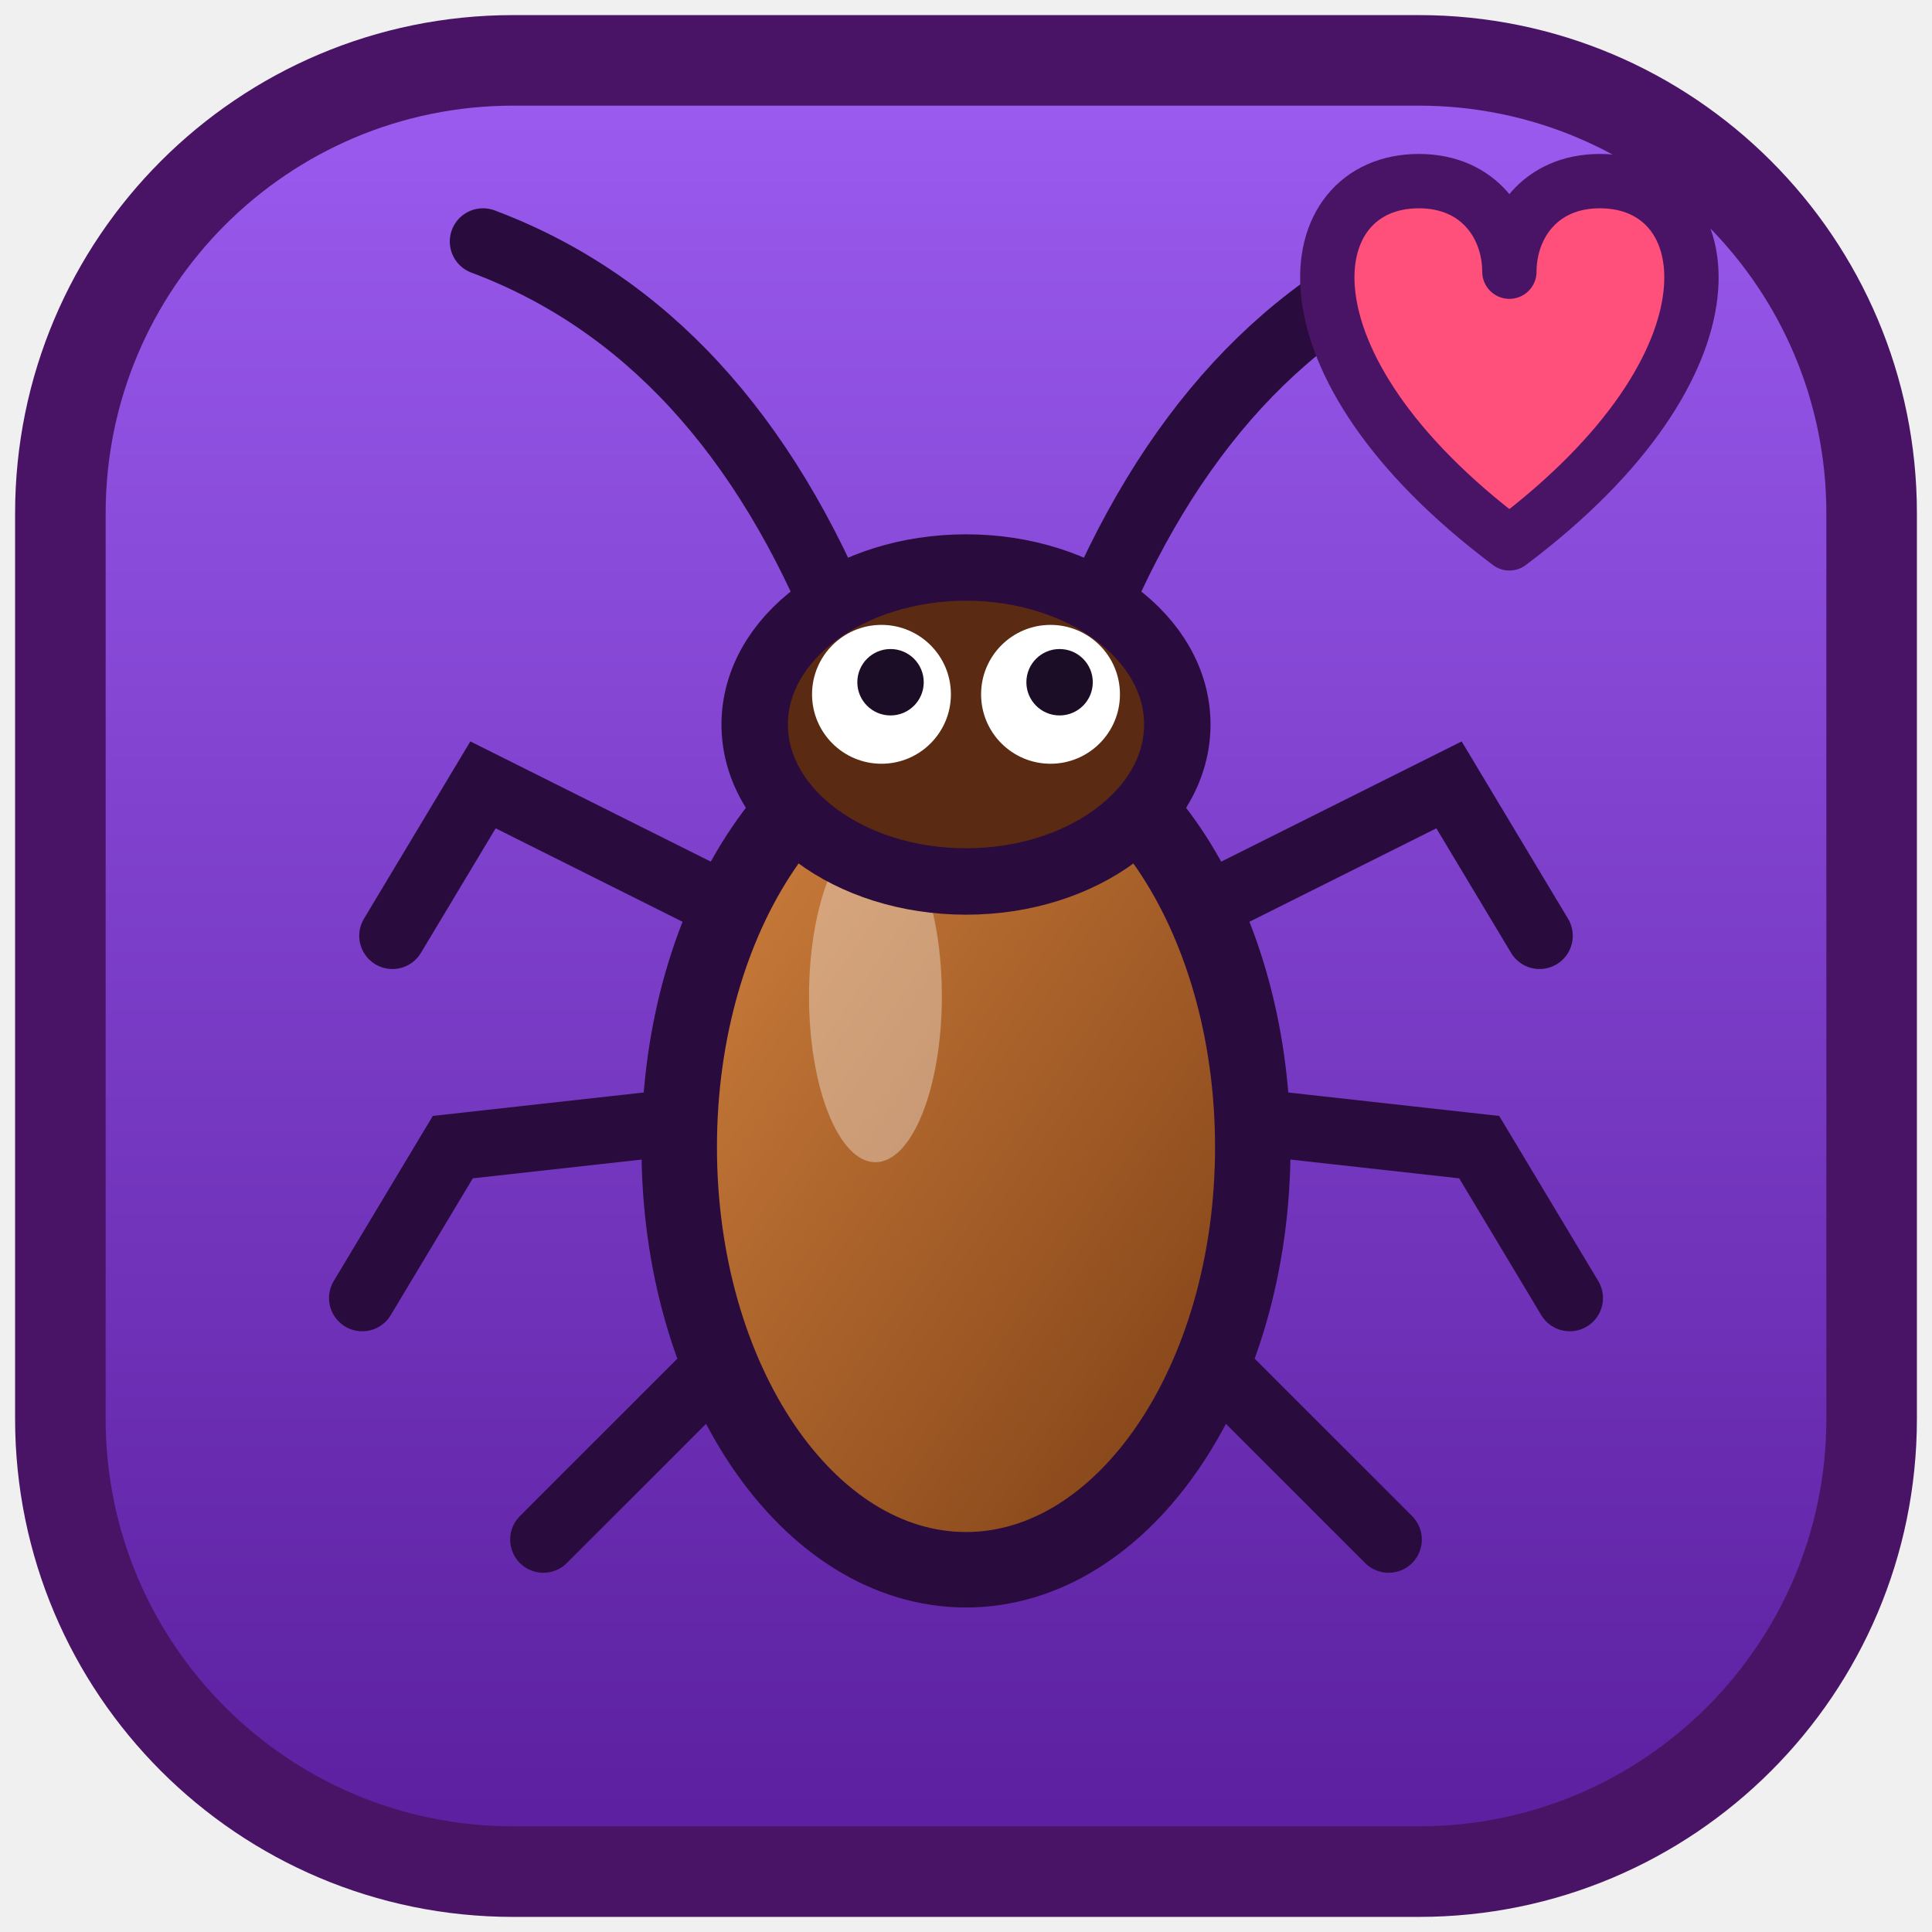
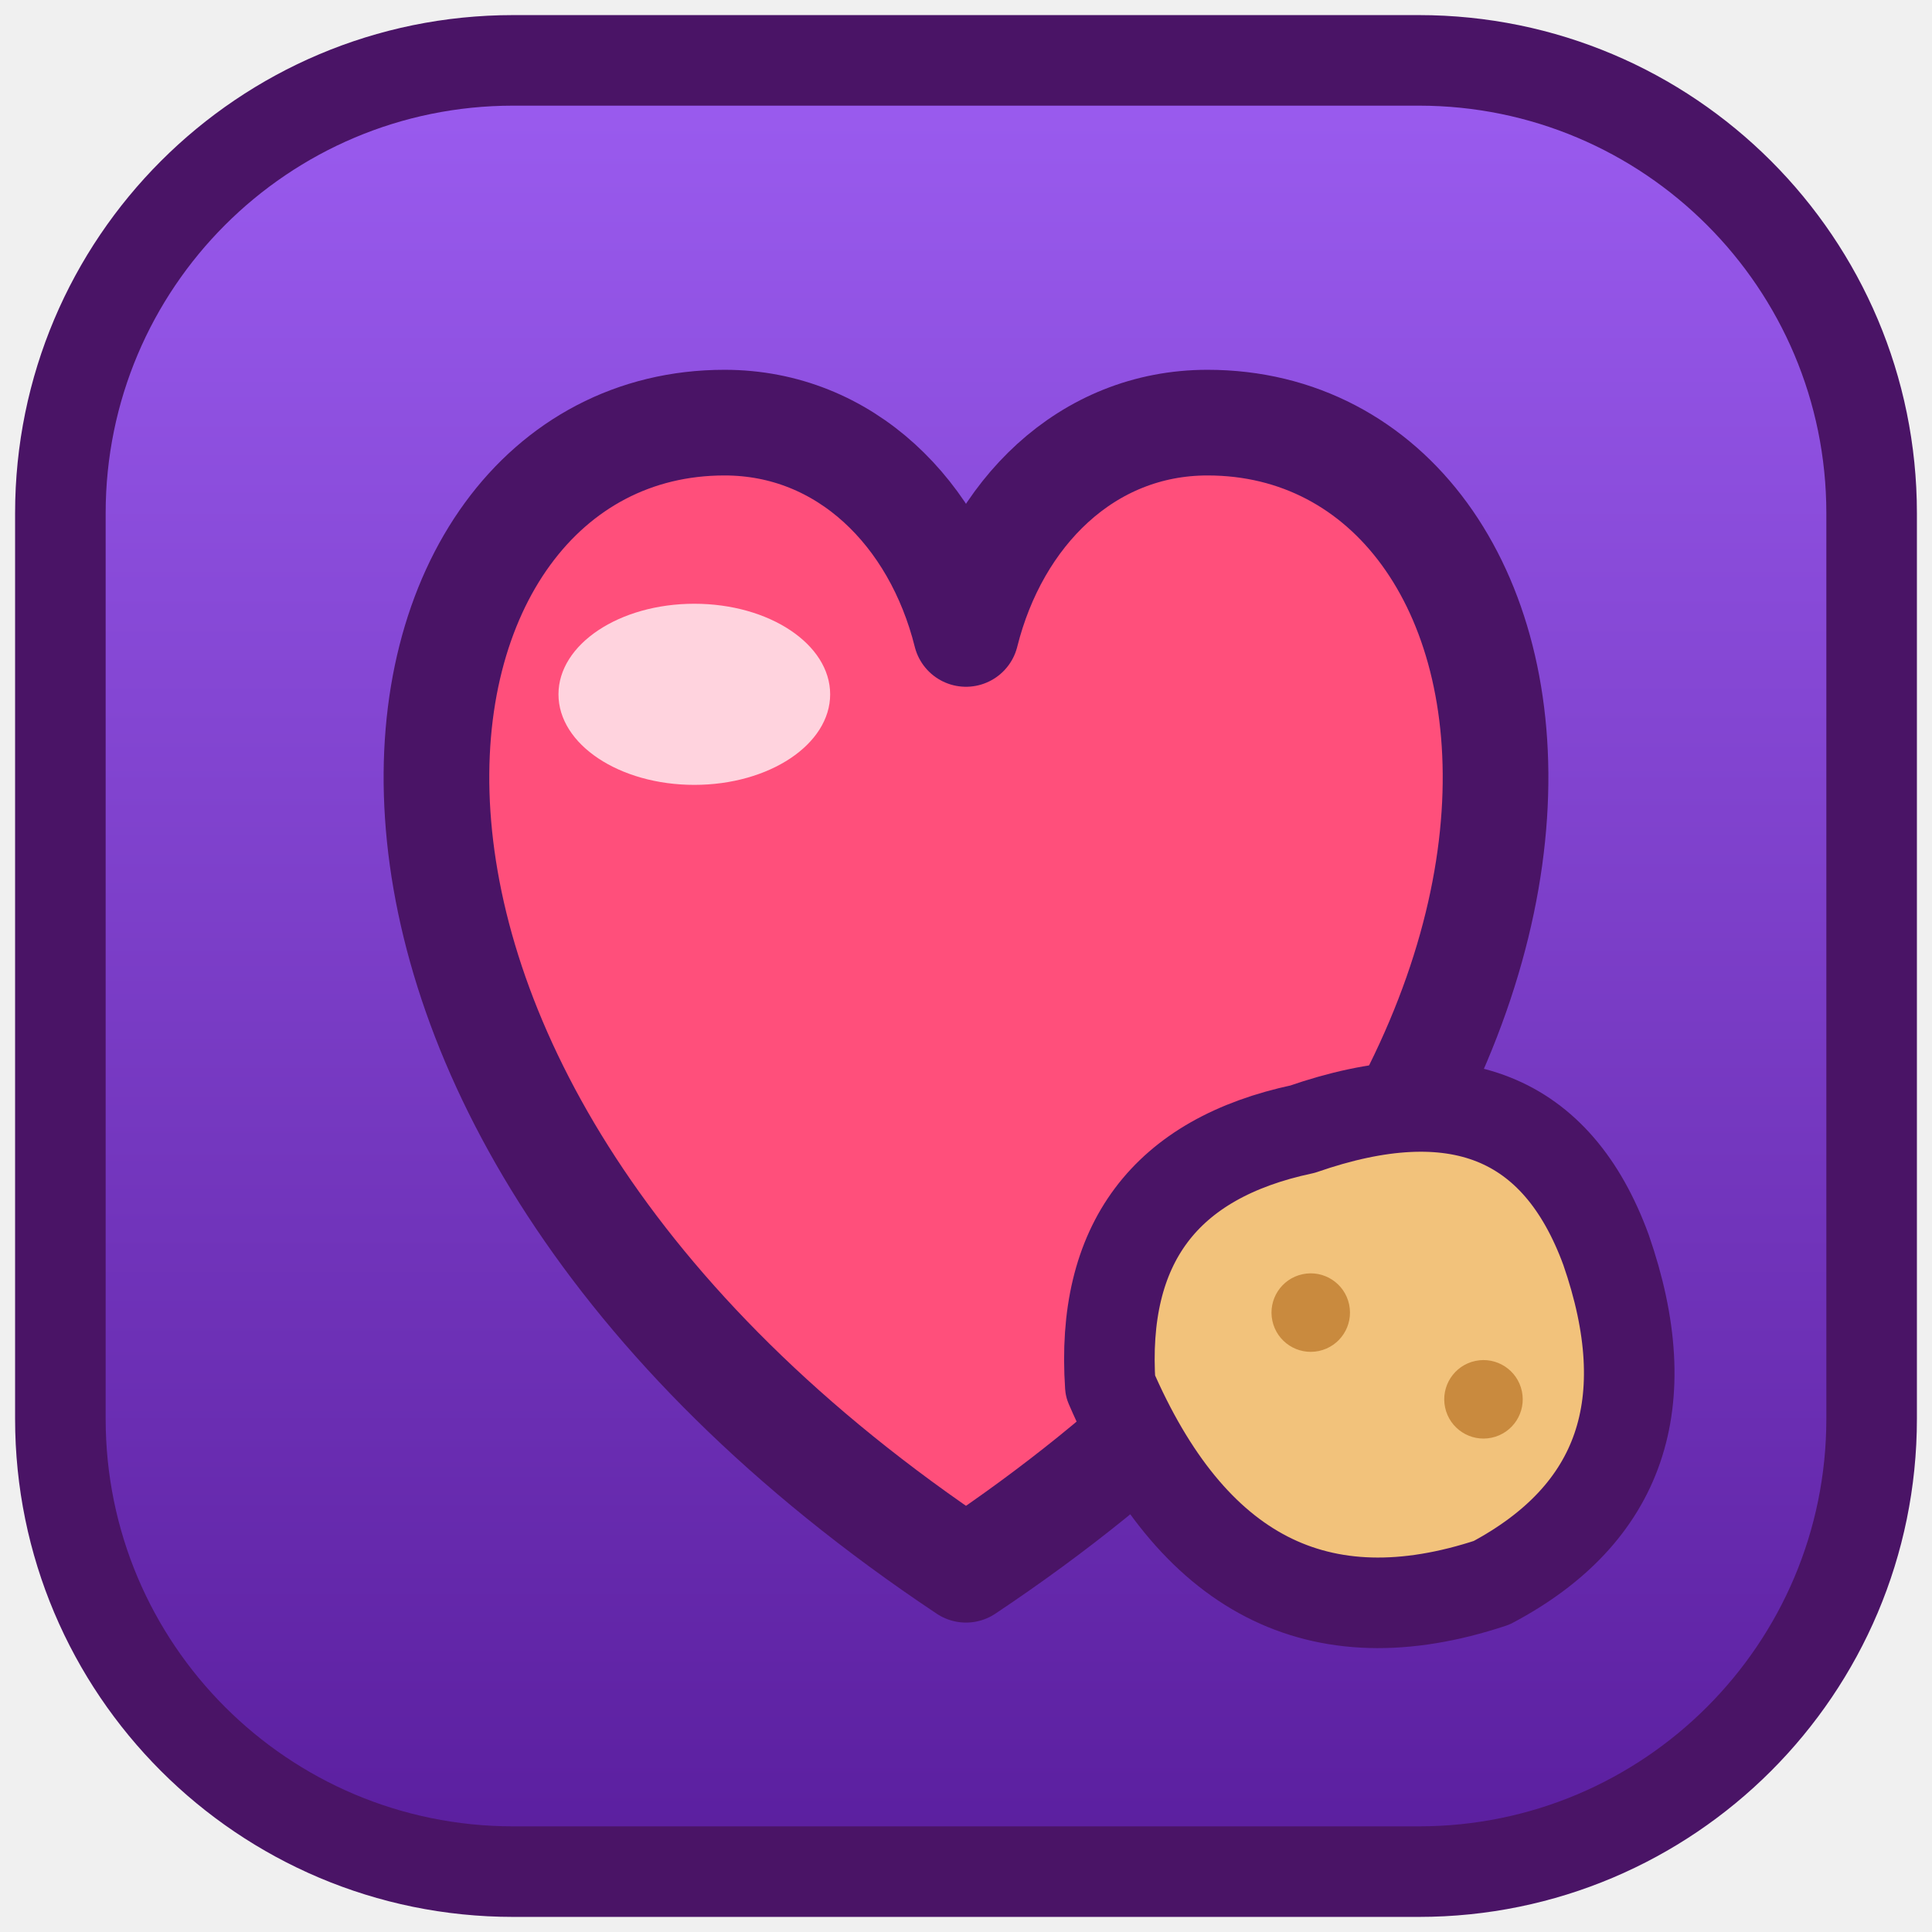
<svg xmlns="http://www.w3.org/2000/svg" viewBox="0 0 64 64">
  <defs>
    <linearGradient id="bg" x1="0" y1="0" x2="0" y2="1">
      <stop offset="0" stop-color="#9b5cf0" />
      <stop offset="1" stop-color="#5a1e9e" />
    </linearGradient>
-     <linearGradient id="shell" x1="0" y1="0" x2="1" y2="1">
-       <stop offset="0" stop-color="#d4843f" />
-       <stop offset="1" stop-color="#7a3c14" />
-     </linearGradient>
  </defs>
  <rect x="2" y="2" width="60" height="60" rx="15" fill="url(#bg)" stroke="#4a1466" stroke-width="3" />
-   <g stroke="#2a0b3d" stroke-width="2.2" stroke-linecap="round" fill="none">
-     <path d="M28 21 Q24 11 16 8" />
-     <path d="M36 21 Q40 11 48 8" />
-     <path d="M24 30 L16 26 L13 31" />
-     <path d="M24 37 L15 38 L12 43" />
-     <path d="M25 44 L18 51" />
-     <path d="M40 30 L48 26 L51 31" />
-     <path d="M40 37 L49 38 L52 43" />
-     <path d="M39 44 L46 51" />
+   <path d="M32 52 C8 36 12 14 24 14 C28 14 31 17 32 21 C33 17 36 14 40 14 C52 14 56 36 32 52 Z" fill="#ff4f7b" stroke="#4a1466" stroke-width="3.5" stroke-linejoin="round" />
+   <ellipse cx="23" cy="23" rx="4.5" ry="3" fill="#fff" opacity="0.75" />
+   <g transform="translate(46 46) rotate(-12)">
+     <path d="M-9 -2 Q-8 -9 -1 -9 Q7 -10 8 -3 Q9 5 2 7 Q-7 8 -9 -2 Z" fill="#f2c27b" stroke="#4a1466" stroke-width="3" stroke-linejoin="round" />
+     <circle cx="-2" cy="-3" r="1.3" fill="#c98a3e" />
+     <circle cx="3" cy="1" r="1.3" fill="#c98a3e" />
  </g>
-   <ellipse cx="32" cy="38" rx="9.5" ry="14" fill="url(#shell)" stroke="#2a0b3d" stroke-width="2.5" />
-   <ellipse cx="29" cy="33" rx="2.2" ry="5.5" fill="#fff" opacity="0.35" />
-   <ellipse cx="32" cy="24" rx="7" ry="5.2" fill="#5a2a12" stroke="#2a0b3d" stroke-width="2.2" />
-   <circle cx="29.2" cy="23" r="2.3" fill="#fff" />
-   <circle cx="34.8" cy="23" r="2.3" fill="#fff" />
-   <circle cx="29.5" cy="22.6" r="1.1" fill="#1b0d26" />
-   <circle cx="35.1" cy="22.6" r="1.1" fill="#1b0d26" />
-   <path d="M50 18 C42 12 43 6 47 6 C49 6 50 7.5 50 9 C50 7.5 51 6 53 6 C57 6 58 12 50 18 Z" fill="#ff4f7b" stroke="#4a1466" stroke-width="1.8" stroke-linejoin="round" />
</svg>
